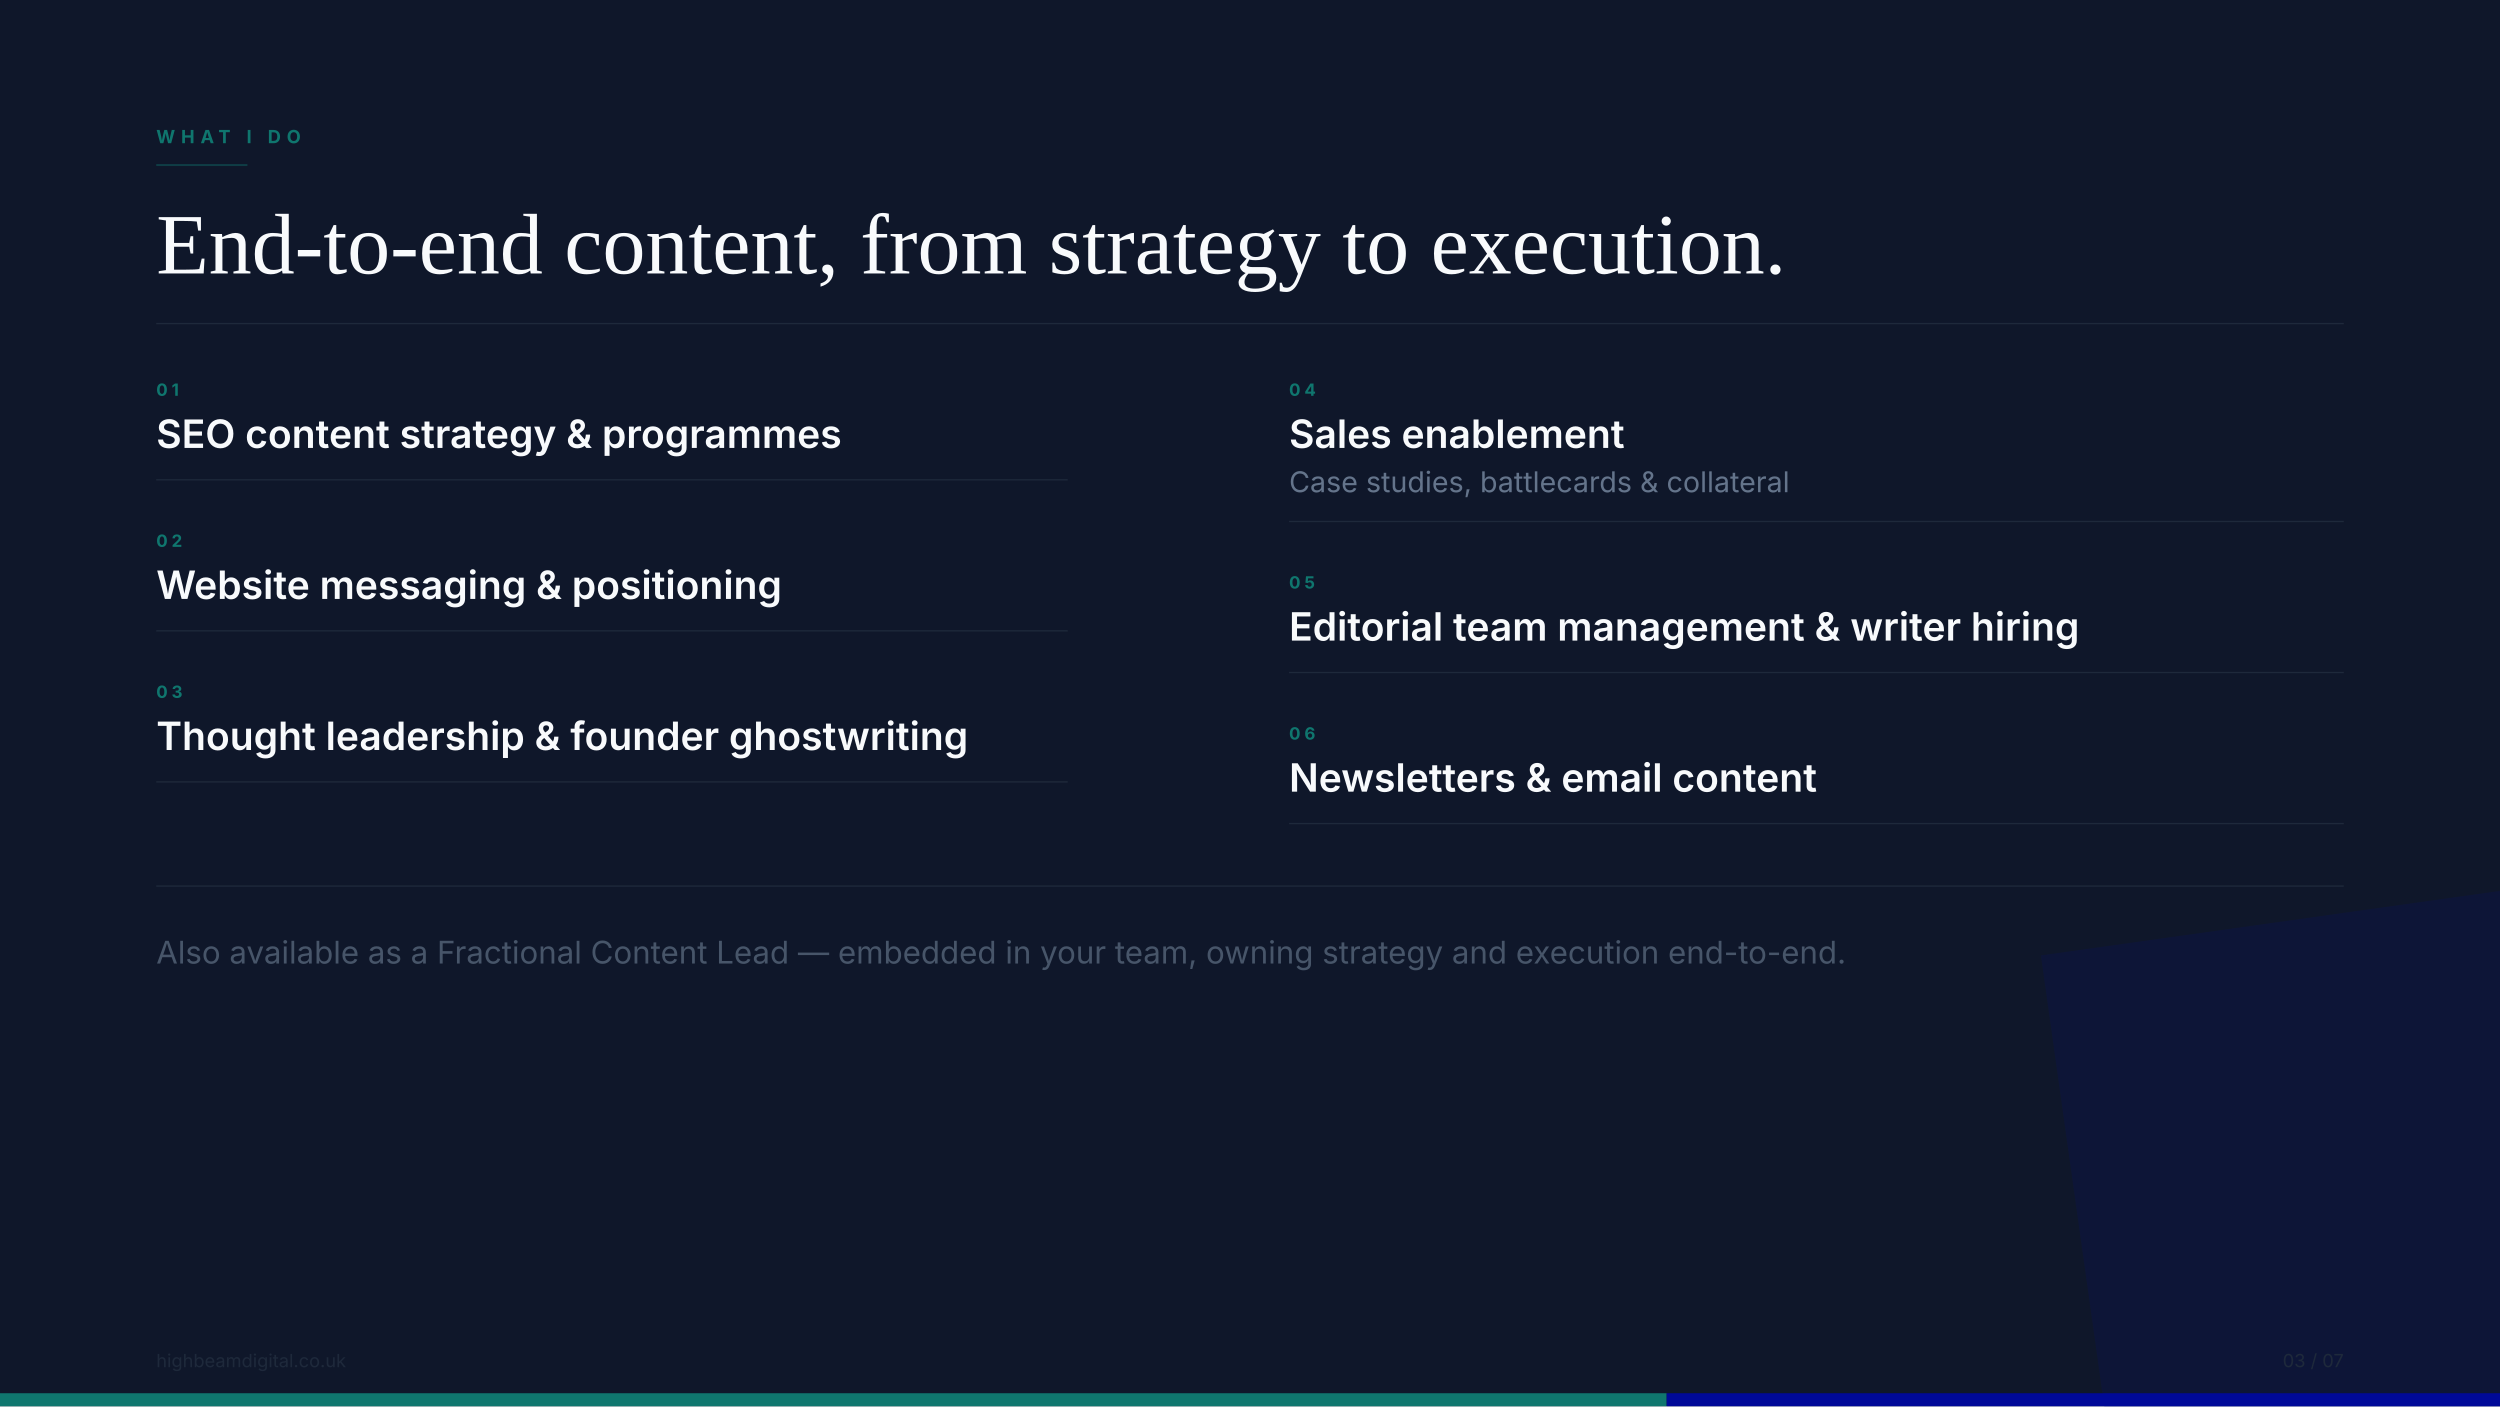
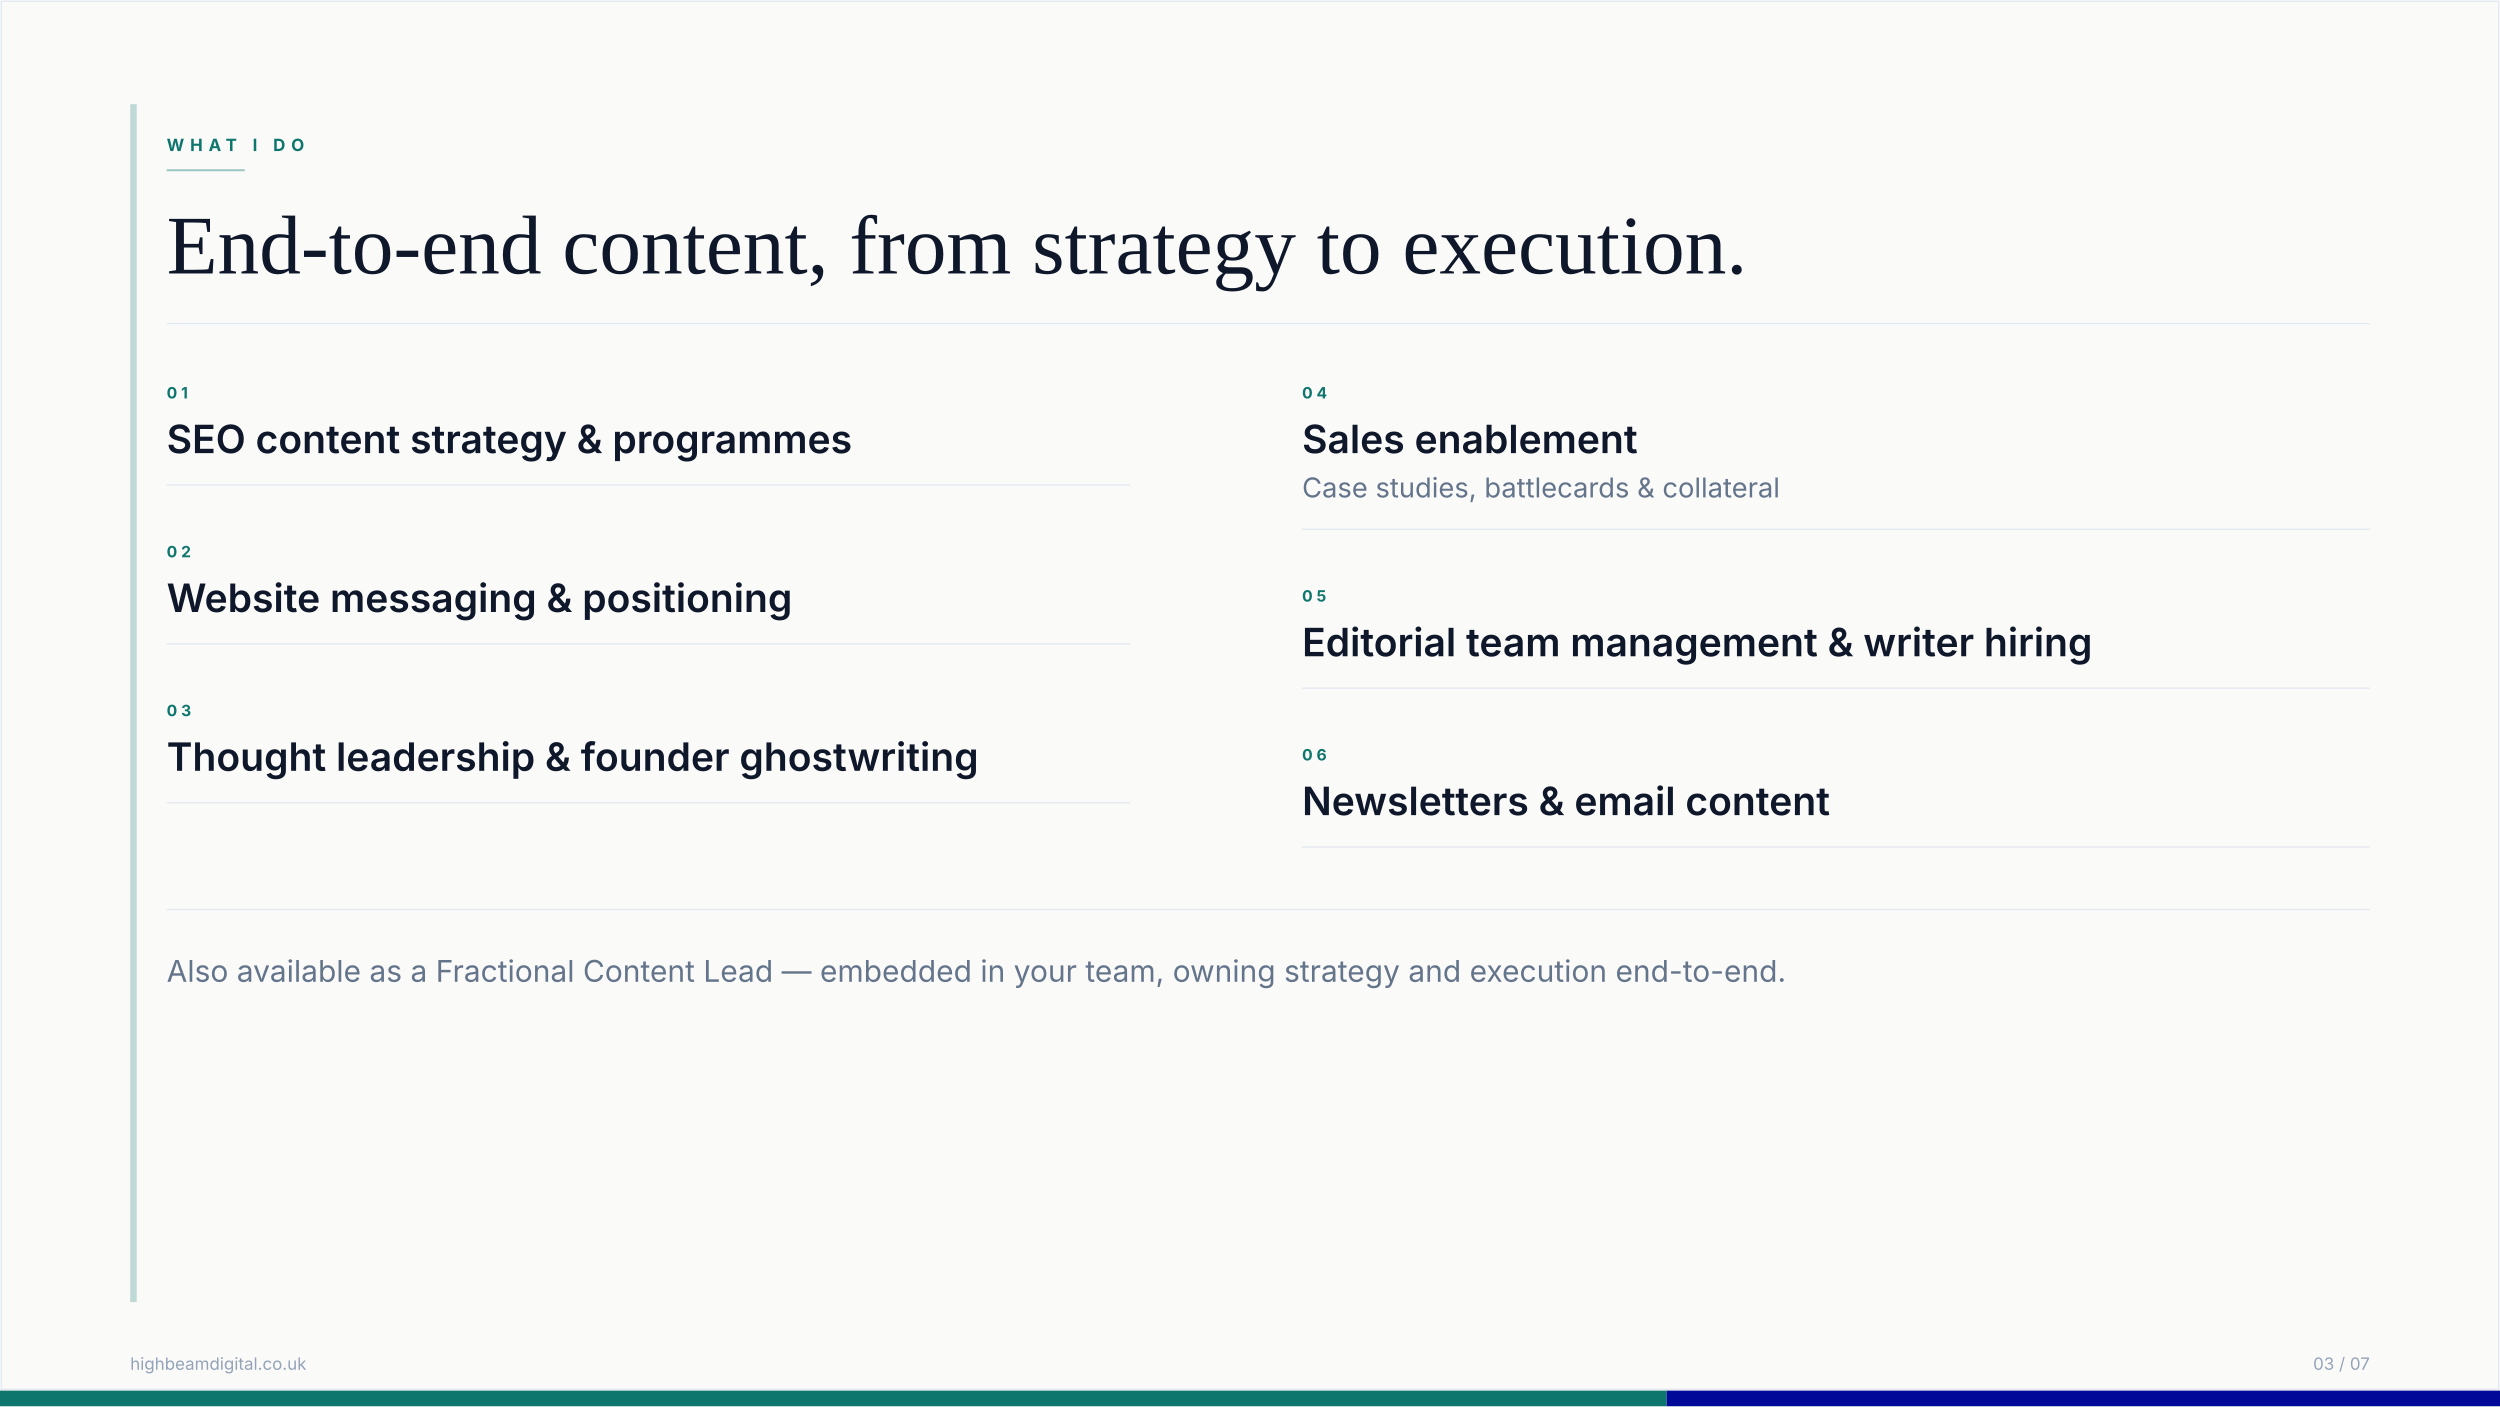
<svg xmlns="http://www.w3.org/2000/svg" width="1920" height="1080" viewBox="0 0 1920 1080">
-   <rect width="1920" height="1080" fill="#0f172a" />
-   <rect x="1600" y="700" width="450" height="500" fill="#000998" opacity="0.12" transform="rotate(-8 1825 950)" />
-   <text x="120" y="110" font-family="-apple-system, BlinkMacSystemFont, 'Segoe UI', system-ui, sans-serif" font-size="14" font-weight="700" letter-spacing="4.5" fill="#0f766e">WHAT I DO</text>
-   <rect x="120" y="126" width="70" height="1.5" fill="#0f766e" opacity="0.4" />
-   <text x="120" y="210" font-family="Georgia, 'Times New Roman', serif" font-size="66" fill="#f8fafc">End-to-end content, from strategy to execution.</text>
-   <rect x="120" y="248" width="1680" height="1" fill="#1e293b" />
-   <text x="120" y="304" font-family="-apple-system, BlinkMacSystemFont, 'Segoe UI', system-ui, sans-serif" font-size="13" font-weight="700" letter-spacing="3" fill="#0f766e">01</text>
-   <text x="120" y="344" font-family="-apple-system, BlinkMacSystemFont, 'Segoe UI', system-ui, sans-serif" font-size="30" font-weight="600" fill="#f8fafc">SEO content strategy &amp; programmes</text>
-   <rect x="120" y="368" width="700" height="1" fill="#1e293b" />
-   <text x="120" y="420" font-family="-apple-system, BlinkMacSystemFont, 'Segoe UI', system-ui, sans-serif" font-size="13" font-weight="700" letter-spacing="3" fill="#0f766e">02</text>
-   <text x="120" y="460" font-family="-apple-system, BlinkMacSystemFont, 'Segoe UI', system-ui, sans-serif" font-size="30" font-weight="600" fill="#f8fafc">Website messaging &amp; positioning</text>
-   <rect x="120" y="484" width="700" height="1" fill="#1e293b" />
-   <text x="120" y="536" font-family="-apple-system, BlinkMacSystemFont, 'Segoe UI', system-ui, sans-serif" font-size="13" font-weight="700" letter-spacing="3" fill="#0f766e">03</text>
-   <text x="120" y="576" font-family="-apple-system, BlinkMacSystemFont, 'Segoe UI', system-ui, sans-serif" font-size="30" font-weight="600" fill="#f8fafc">Thought leadership &amp; founder ghostwriting</text>
-   <rect x="120" y="600" width="700" height="1" fill="#1e293b" />
-   <text x="990" y="304" font-family="-apple-system, BlinkMacSystemFont, 'Segoe UI', system-ui, sans-serif" font-size="13" font-weight="700" letter-spacing="3" fill="#0f766e">04</text>
-   <text x="990" y="344" font-family="-apple-system, BlinkMacSystemFont, 'Segoe UI', system-ui, sans-serif" font-size="30" font-weight="600" fill="#f8fafc">Sales enablement</text>
-   <text x="990" y="378" font-family="-apple-system, BlinkMacSystemFont, 'Segoe UI', system-ui, sans-serif" font-size="22" fill="#64748b">Case studies, battlecards &amp; collateral</text>
-   <rect x="990" y="400" width="810" height="1" fill="#1e293b" />
-   <text x="990" y="452" font-family="-apple-system, BlinkMacSystemFont, 'Segoe UI', system-ui, sans-serif" font-size="13" font-weight="700" letter-spacing="3" fill="#0f766e">05</text>
-   <text x="990" y="492" font-family="-apple-system, BlinkMacSystemFont, 'Segoe UI', system-ui, sans-serif" font-size="30" font-weight="600" fill="#f8fafc">Editorial team management &amp; writer hiring</text>
-   <rect x="990" y="516" width="810" height="1" fill="#1e293b" />
-   <text x="990" y="568" font-family="-apple-system, BlinkMacSystemFont, 'Segoe UI', system-ui, sans-serif" font-size="13" font-weight="700" letter-spacing="3" fill="#0f766e">06</text>
-   <text x="990" y="608" font-family="-apple-system, BlinkMacSystemFont, 'Segoe UI', system-ui, sans-serif" font-size="30" font-weight="600" fill="#f8fafc">Newsletters &amp; email content</text>
-   <rect x="990" y="632" width="810" height="1" fill="#1e293b" />
-   <rect x="120" y="680" width="1680" height="1" fill="#1e293b" />
-   <text x="120" y="740" font-family="-apple-system, BlinkMacSystemFont, 'Segoe UI', system-ui, sans-serif" font-size="24" fill="#475569">Also available as a Fractional Content Lead — embedded in your team, owning strategy and execution end-to-end.</text>
-   <text x="120" y="1050" font-family="-apple-system, BlinkMacSystemFont, 'Segoe UI', system-ui, sans-serif" font-size="14" fill="#1e293b">highbeamdigital.co.uk</text>
-   <text x="1800" y="1050" font-family="-apple-system, BlinkMacSystemFont, 'Segoe UI', system-ui, sans-serif" font-size="14" fill="#1e293b" text-anchor="end">03 / 07</text>
-   <rect x="0" y="1070" width="1280" height="10" fill="#0f766e" />
-   <rect x="1280" y="1070" width="640" height="10" fill="#000998" />
+   <rect width="1920" height="1080" fill="#fafaf8" />
+   <rect x="1" y="1" width="1918" height="1066" fill="none" stroke="#e2e8f0" stroke-width="1" />
+   <rect x="100" y="80" width="5" height="920" fill="#0f766e" opacity="0.25" />
+   <text x="128" y="116" font-family="-apple-system, BlinkMacSystemFont, 'Segoe UI', system-ui, sans-serif" font-size="13" font-weight="700" letter-spacing="4.5" fill="#0f766e">WHAT I DO</text>
+   <rect x="128" y="130" width="60" height="1.5" fill="#0f766e" opacity="0.4" />
+   <text x="128" y="210" font-family="Georgia, 'Times New Roman', serif" font-size="64" fill="#0f172a">End-to-end content, from strategy to execution.</text>
+   <rect x="128" y="248" width="1692" height="1" fill="#e2e8f0" />
+   <text x="128" y="306" font-family="-apple-system, BlinkMacSystemFont, 'Segoe UI', system-ui, sans-serif" font-size="12" font-weight="700" letter-spacing="3" fill="#0f766e">01</text>
+   <text x="128" y="348" font-family="-apple-system, BlinkMacSystemFont, 'Segoe UI', system-ui, sans-serif" font-size="30" font-weight="600" fill="#0f172a">SEO content strategy &amp; programmes</text>
+   <rect x="128" y="372" width="740" height="1" fill="#e2e8f0" />
+   <text x="128" y="428" font-family="-apple-system, BlinkMacSystemFont, 'Segoe UI', system-ui, sans-serif" font-size="12" font-weight="700" letter-spacing="3" fill="#0f766e">02</text>
+   <text x="128" y="470" font-family="-apple-system, BlinkMacSystemFont, 'Segoe UI', system-ui, sans-serif" font-size="30" font-weight="600" fill="#0f172a">Website messaging &amp; positioning</text>
+   <rect x="128" y="494" width="740" height="1" fill="#e2e8f0" />
+   <text x="128" y="550" font-family="-apple-system, BlinkMacSystemFont, 'Segoe UI', system-ui, sans-serif" font-size="12" font-weight="700" letter-spacing="3" fill="#0f766e">03</text>
+   <text x="128" y="592" font-family="-apple-system, BlinkMacSystemFont, 'Segoe UI', system-ui, sans-serif" font-size="30" font-weight="600" fill="#0f172a">Thought leadership &amp; founder ghostwriting</text>
+   <rect x="128" y="616" width="740" height="1" fill="#e2e8f0" />
+   <text x="1000" y="306" font-family="-apple-system, BlinkMacSystemFont, 'Segoe UI', system-ui, sans-serif" font-size="12" font-weight="700" letter-spacing="3" fill="#0f766e">04</text>
+   <text x="1000" y="348" font-family="-apple-system, BlinkMacSystemFont, 'Segoe UI', system-ui, sans-serif" font-size="30" font-weight="600" fill="#0f172a">Sales enablement</text>
+   <text x="1000" y="382" font-family="-apple-system, BlinkMacSystemFont, 'Segoe UI', system-ui, sans-serif" font-size="21" fill="#64748b">Case studies, battlecards &amp; collateral</text>
+   <rect x="1000" y="406" width="820" height="1" fill="#e2e8f0" />
+   <text x="1000" y="462" font-family="-apple-system, BlinkMacSystemFont, 'Segoe UI', system-ui, sans-serif" font-size="12" font-weight="700" letter-spacing="3" fill="#0f766e">05</text>
+   <text x="1000" y="504" font-family="-apple-system, BlinkMacSystemFont, 'Segoe UI', system-ui, sans-serif" font-size="30" font-weight="600" fill="#0f172a">Editorial team management &amp; writer hiring</text>
+   <rect x="1000" y="528" width="820" height="1" fill="#e2e8f0" />
+   <text x="1000" y="584" font-family="-apple-system, BlinkMacSystemFont, 'Segoe UI', system-ui, sans-serif" font-size="12" font-weight="700" letter-spacing="3" fill="#0f766e">06</text>
+   <text x="1000" y="626" font-family="-apple-system, BlinkMacSystemFont, 'Segoe UI', system-ui, sans-serif" font-size="30" font-weight="600" fill="#0f172a">Newsletters &amp; email content</text>
+   <rect x="1000" y="650" width="820" height="1" fill="#e2e8f0" />
+   <rect x="128" y="698" width="1692" height="1" fill="#e2e8f0" />
+   <text x="128" y="754" font-family="-apple-system, BlinkMacSystemFont, 'Segoe UI', system-ui, sans-serif" font-size="23" fill="#64748b">Also available as a Fractional Content Lead — embedded in your team, owning strategy and execution end-to-end.</text>
+   <text x="100" y="1052" font-family="-apple-system, BlinkMacSystemFont, 'Segoe UI', system-ui, sans-serif" font-size="13" fill="#94a3b8">highbeamdigital.co.uk</text>
+   <text x="1820" y="1052" font-family="-apple-system, BlinkMacSystemFont, 'Segoe UI', system-ui, sans-serif" font-size="13" fill="#94a3b8" text-anchor="end">03 / 07</text>
+   <rect x="0" y="1068" width="1280" height="12" fill="#0f766e" />
+   <rect x="1280" y="1068" width="640" height="12" fill="#000998" />
</svg>
